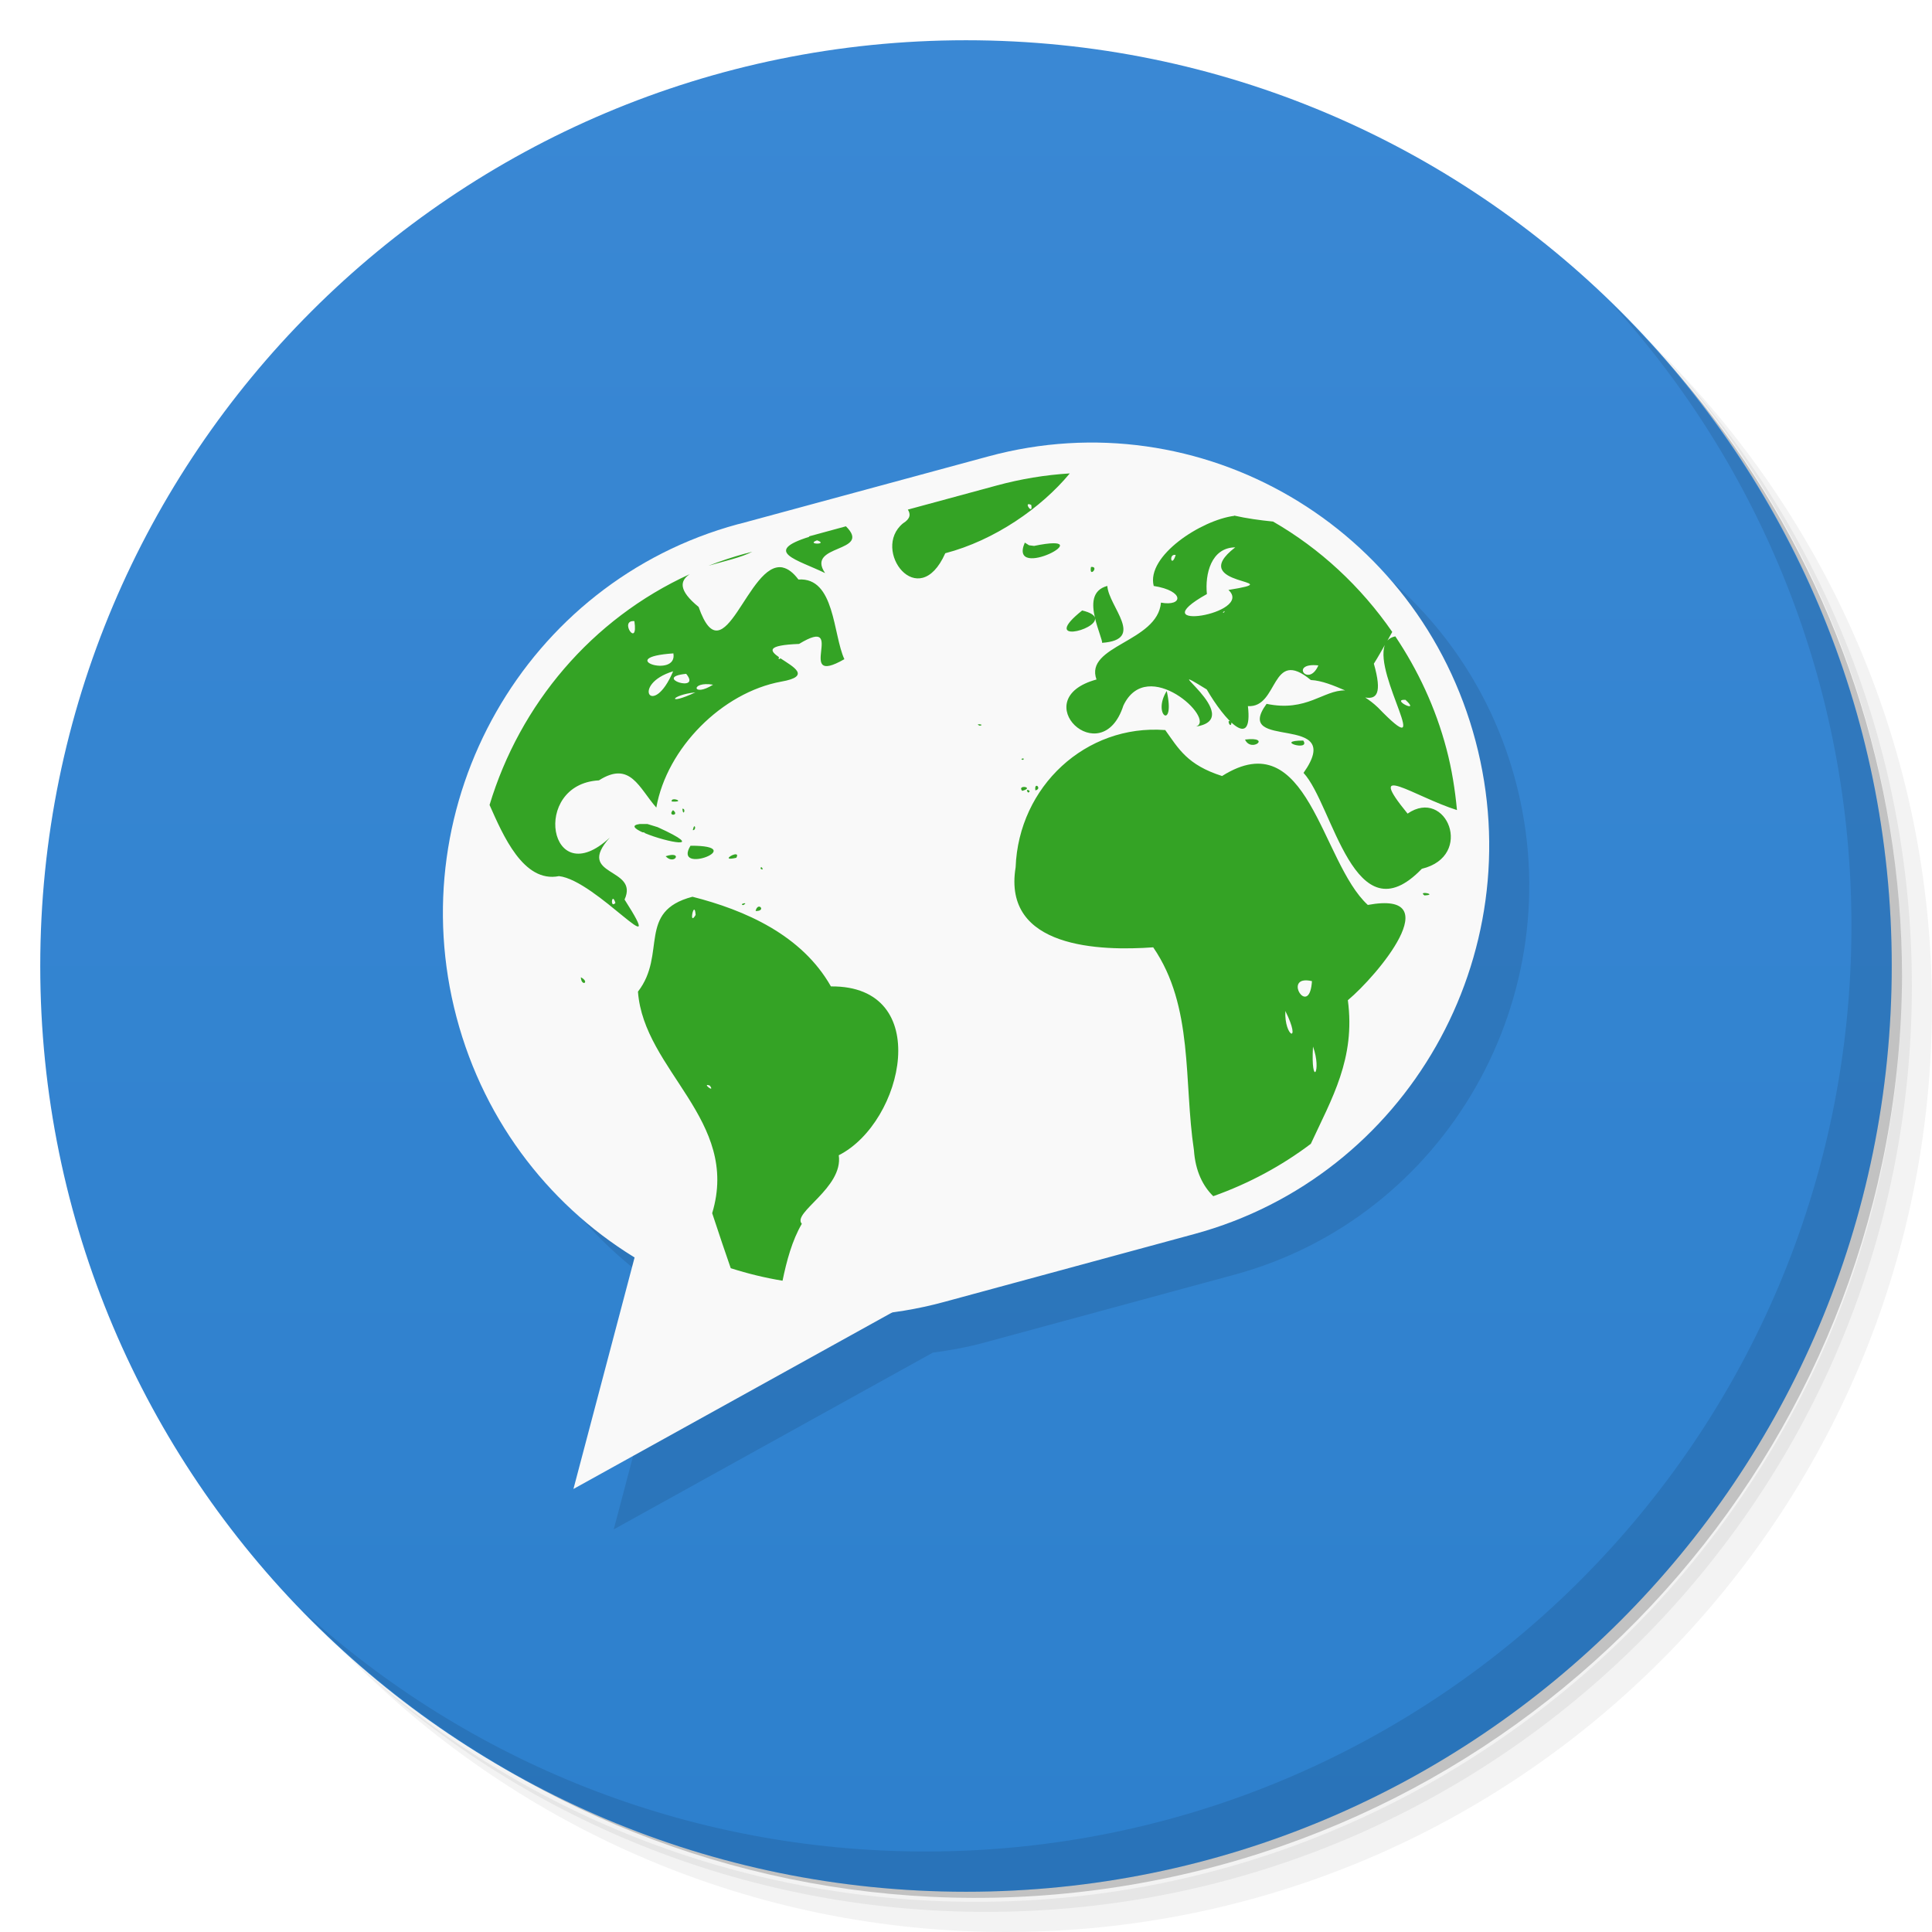
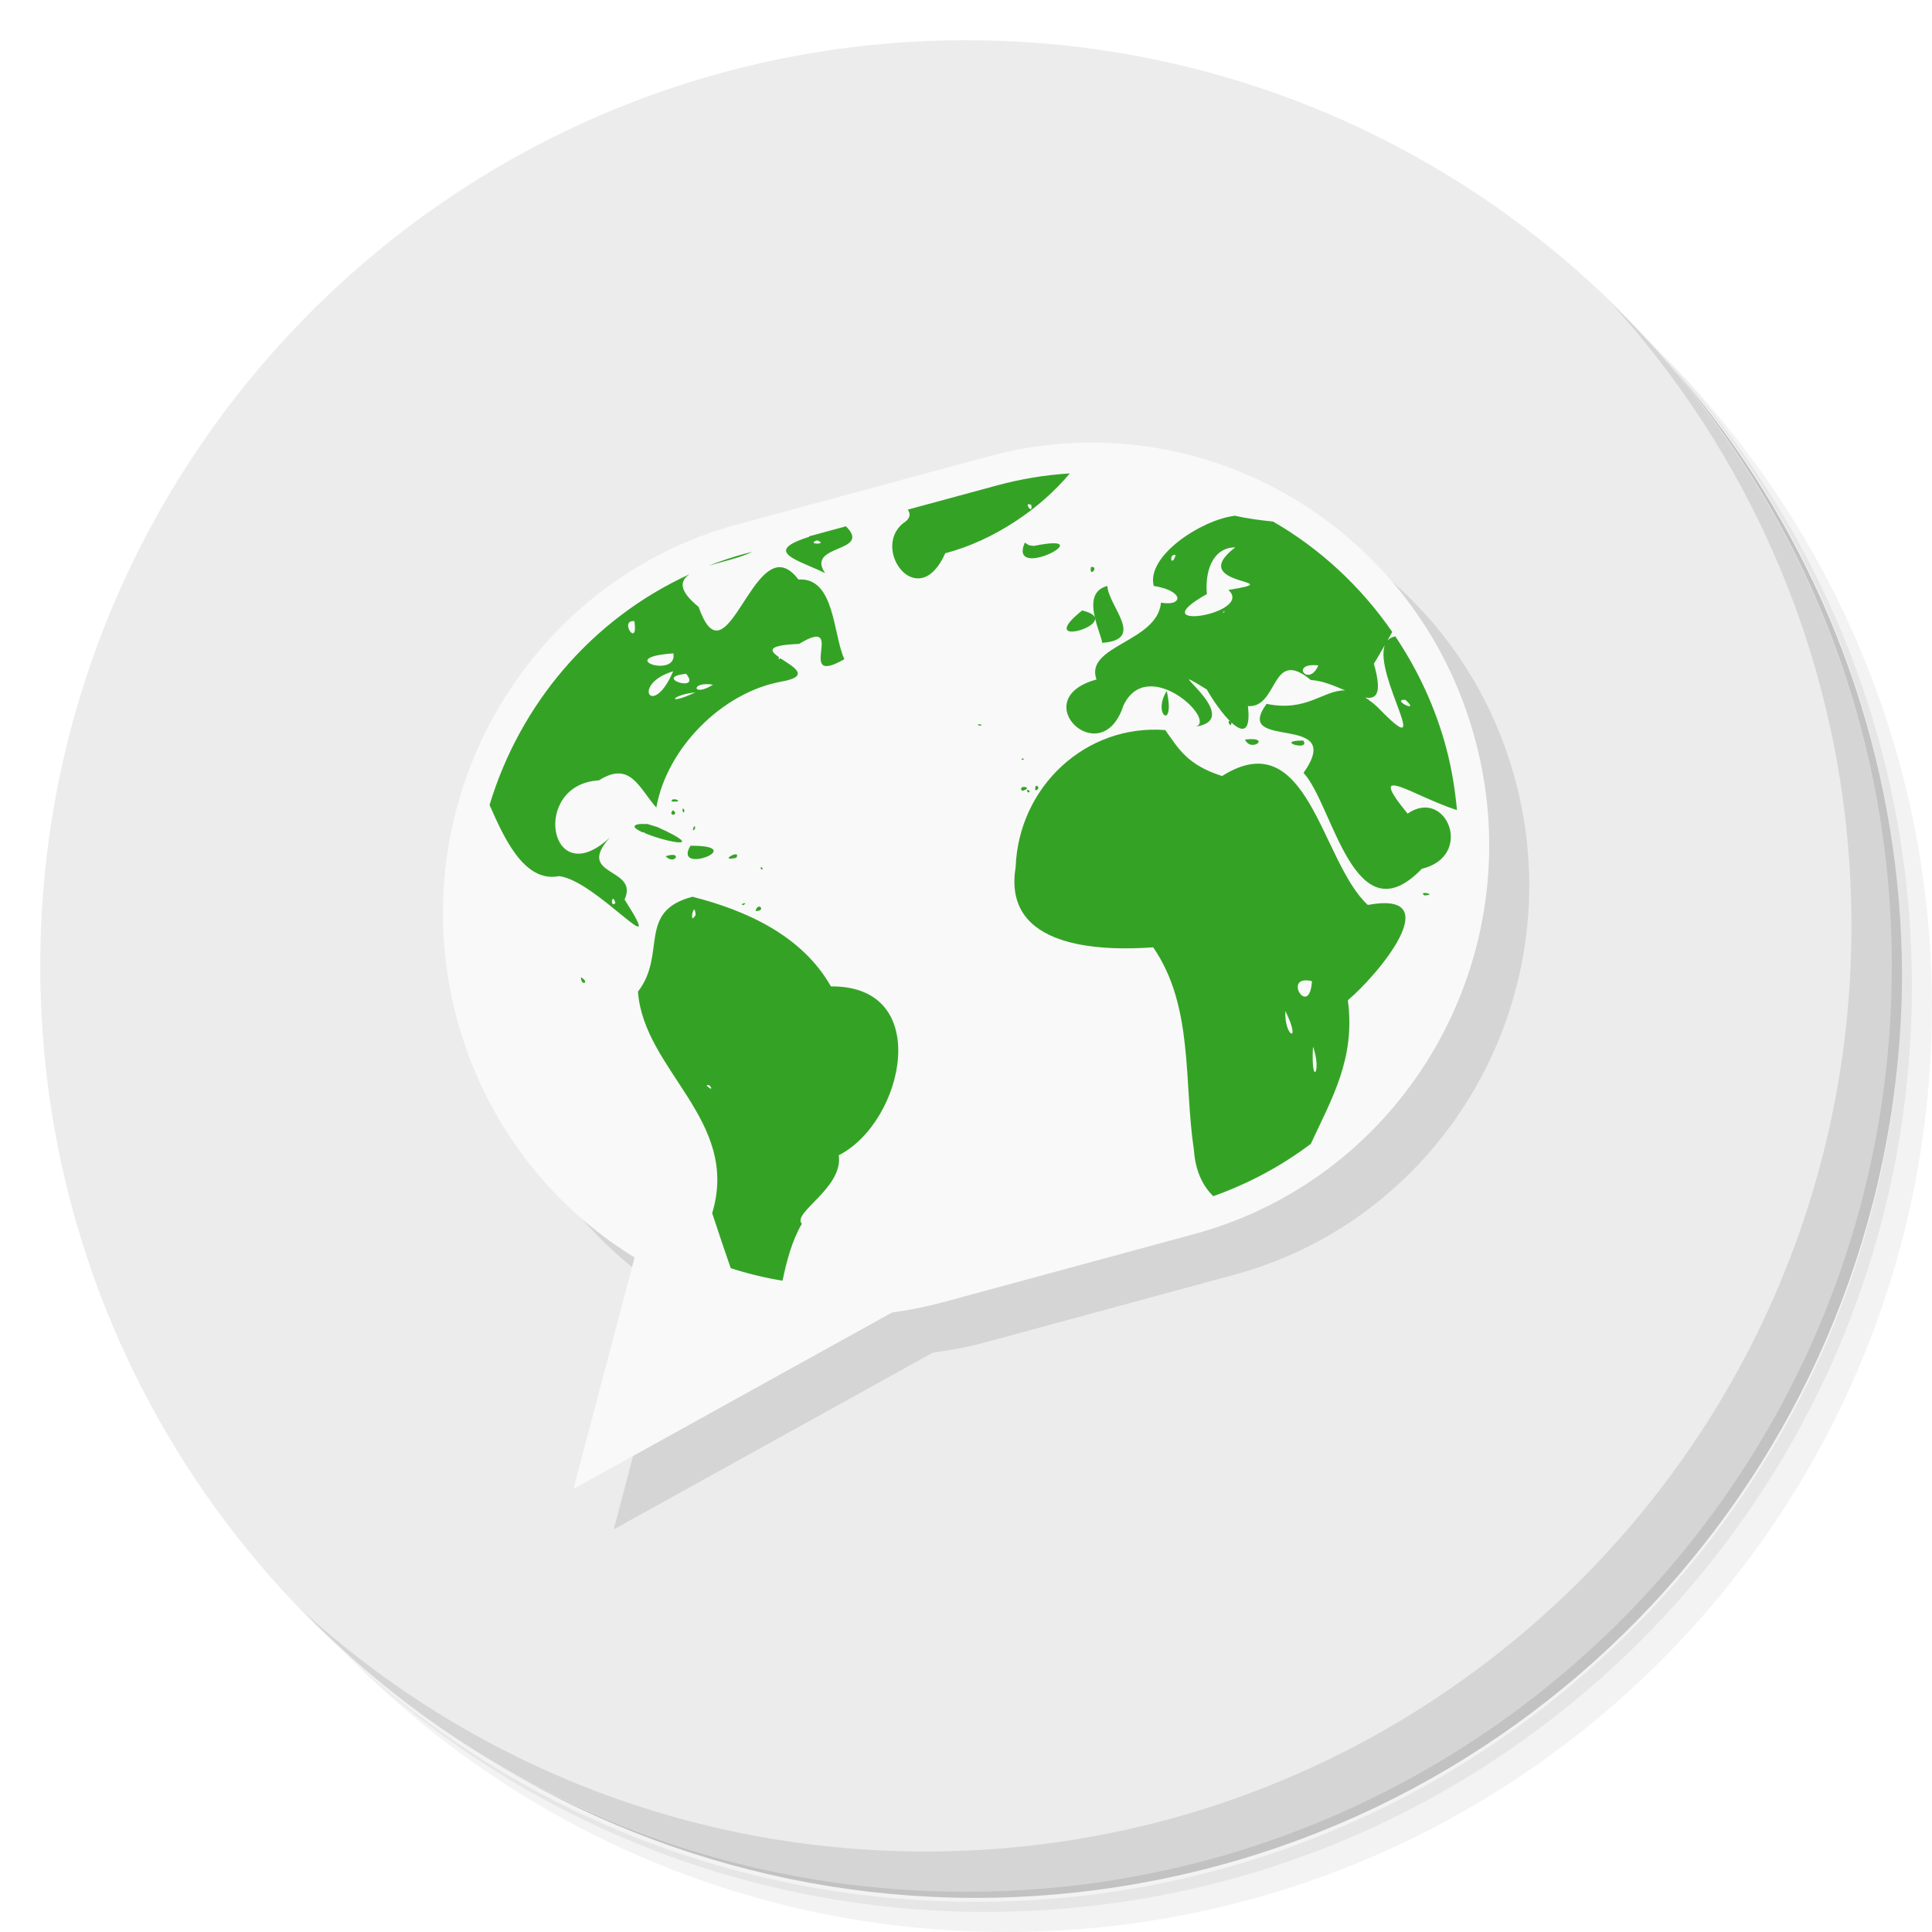
- <svg xmlns="http://www.w3.org/2000/svg" viewBox="0 0 48 48">
-   <defs>
+ <svg xmlns="http://www.w3.org/2000/svg" viewBox="0 0 48 48" id="svg2" version="1.1">
+   <defs id="defs4">
    <linearGradient id="linearGradient3764" x1="1" x2="47" gradientUnits="userSpaceOnUse" gradientTransform="matrix(0,-1,1,0,-1.5e-6,48)">
-       <stop style="stop-color:#2d80cd;stop-opacity:1" />
-       <stop offset="1" style="stop-color:#3a88d4;stop-opacity:1" />
+       <stop style="stop-color:#2d80cd;stop-opacity:1" id="stop7" />
+       <stop offset="1" style="stop-color:#3a88d4;stop-opacity:1" id="stop9" />
    </linearGradient>
  </defs>
-   <g>
-     <path d="m 36.31 5 c 5.859 4.062 9.688 10.831 9.688 18.5 c 0 12.426 -10.07 22.5 -22.5 22.5 c -7.669 0 -14.438 -3.828 -18.5 -9.688 c 1.037 1.822 2.306 3.499 3.781 4.969 c 4.085 3.712 9.514 5.969 15.469 5.969 c 12.703 0 23 -10.298 23 -23 c 0 -5.954 -2.256 -11.384 -5.969 -15.469 c -1.469 -1.475 -3.147 -2.744 -4.969 -3.781 z m 4.969 3.781 c 3.854 4.113 6.219 9.637 6.219 15.719 c 0 12.703 -10.297 23 -23 23 c -6.081 0 -11.606 -2.364 -15.719 -6.219 c 4.16 4.144 9.883 6.719 16.219 6.719 c 12.703 0 23 -10.298 23 -23 c 0 -6.335 -2.575 -12.06 -6.719 -16.219 z" style="opacity:0.05" />
-     <path d="m 41.28 8.781 c 3.712 4.085 5.969 9.514 5.969 15.469 c 0 12.703 -10.297 23 -23 23 c -5.954 0 -11.384 -2.256 -15.469 -5.969 c 4.113 3.854 9.637 6.219 15.719 6.219 c 12.703 0 23 -10.298 23 -23 c 0 -6.081 -2.364 -11.606 -6.219 -15.719 z" style="opacity:0.1" />
-     <path d="m 31.25 2.375 c 8.615 3.154 14.75 11.417 14.75 21.13 c 0 12.426 -10.07 22.5 -22.5 22.5 c -9.708 0 -17.971 -6.135 -21.12 -14.75 a 23 23 0 0 0 44.875 -7 a 23 23 0 0 0 -16 -21.875 z" style="opacity:0.2" />
+   <g id="g11">
+     <path d="m 36.31 5 c 5.859 4.062 9.688 10.831 9.688 18.5 c 0 12.426 -10.07 22.5 -22.5 22.5 c -7.669 0 -14.438 -3.828 -18.5 -9.688 c 1.037 1.822 2.306 3.499 3.781 4.969 c 4.085 3.712 9.514 5.969 15.469 5.969 c 12.703 0 23 -10.298 23 -23 c 0 -5.954 -2.256 -11.384 -5.969 -15.469 c -1.469 -1.475 -3.147 -2.744 -4.969 -3.781 z m 4.969 3.781 c 3.854 4.113 6.219 9.637 6.219 15.719 c 0 12.703 -10.297 23 -23 23 c -6.081 0 -11.606 -2.364 -15.719 -6.219 c 4.16 4.144 9.883 6.719 16.219 6.719 c 12.703 0 23 -10.298 23 -23 c 0 -6.335 -2.575 -12.06 -6.719 -16.219 z" style="opacity:0.05" id="path13" />
+     <path d="m 41.28 8.781 c 3.712 4.085 5.969 9.514 5.969 15.469 c 0 12.703 -10.297 23 -23 23 c -5.954 0 -11.384 -2.256 -15.469 -5.969 c 4.113 3.854 9.637 6.219 15.719 6.219 c 12.703 0 23 -10.298 23 -23 c 0 -6.081 -2.364 -11.606 -6.219 -15.719 z" style="opacity:0.1" id="path15" />
+     <path d="m 31.25 2.375 c 8.615 3.154 14.75 11.417 14.75 21.13 c 0 12.426 -10.07 22.5 -22.5 22.5 c -9.708 0 -17.971 -6.135 -21.12 -14.75 a 23 23 0 0 0 44.875 -7 a 23 23 0 0 0 -16 -21.875 z" style="opacity:0.2" id="path17" />
  </g>
-   <g>
-     <path d="m 24 1 c 12.703 0 23 10.297 23 23 c 0 12.703 -10.297 23 -23 23 -12.703 0 -23 -10.297 -23 -23 0 -12.703 10.297 -23 23 -23 z" style="fill:url(#linearGradient3764);fill-opacity:1" />
+   <g id="g19" style="fill:#ececec;fill-opacity:1">
+     <path d="m 24 1 c 12.703 0 23 10.297 23 23 c 0 12.703 -10.297 23 -23 23 -12.703 0 -23 -10.297 -23 -23 0 -12.703 10.297 -23 23 -23 z" style="fill:#ececec;fill-opacity:1" id="path21" />
  </g>
-   <g>
-     <path d="m 40.03 7.531 c 3.712 4.084 5.969 9.514 5.969 15.469 0 12.703 -10.297 23 -23 23 c -5.954 0 -11.384 -2.256 -15.469 -5.969 4.178 4.291 10.01 6.969 16.469 6.969 c 12.703 0 23 -10.298 23 -23 0 -6.462 -2.677 -12.291 -6.969 -16.469 z" style="opacity:0.1" />
+   <g id="g23">
+     <path d="m 40.03 7.531 c 3.712 4.084 5.969 9.514 5.969 15.469 0 12.703 -10.297 23 -23 23 c -5.954 0 -11.384 -2.256 -15.469 -5.969 4.178 4.291 10.01 6.969 16.469 6.969 c 12.703 0 23 -10.298 23 -23 0 -6.462 -2.677 -12.291 -6.969 -16.469 z" style="opacity:0.1" id="path25" />
  </g>
-   <path d="m 28.507 12 c -0.97 -0.04 -1.961 0.066 -2.947 0.334 l -0.002 0 c -2.125 0.599 0 0 -6.504 1.828 -5.072 1.558 -8.09 6.893 -6.707 12.12 0.684 2.589 2.321 4.664 4.422 5.955 l -1.521 5.76 7.928 -4.391 c 0.424 -0.057 0.849 -0.133 1.273 -0.248 l 6.221 -1.689 c 5.26 -1.426 8.398 -6.925 6.986 -12.256 -1.144 -4.329 -4.943 -7.236 -9.148 -7.408 z" mix-blend-mode="normal" isolation="auto" white-space="normal" solid-color="#000000" solid-opacity="1" style="visibility:visible;shape-rendering:auto;color-interpolation-filters:linearRGB;fill:#000;opacity:0.1;image-rendering:auto;fill-opacity:1;stroke:none;display:inline;color:#000;fill-rule:nonzero;color-rendering:auto;color-interpolation:sRGB" />
-   <g>
-     <path d="m 14.247 36.993 1.598 -6.05 6.871 1.359 m -8.469 4.688" style="fill:#f9f9f9;fill-opacity:1;stroke:none;fill-rule:nonzero" />
-     <path d="m 18.525 13.751 6.227 -1.688 c 4.871 -1.324 9.879 1.606 11.183 6.54 1.308 4.937 -1.586 10.01 -6.457 11.332 l -6.223 1.689 c -4.875 1.324 -9.883 -1.606 -11.188 -6.543 -1.305 -4.934 1.586 -10.01 6.457 -11.332 m 0 0" style="stroke-opacity:1;fill:#f9f9f9;stroke-miterlimit:4;fill-opacity:1;stroke:#f9f9f9;fill-rule:nonzero;stroke-linecap:round;stroke-linejoin:round;stroke-width:1.5" />
-     <path d="m 26.576 11.762 c -0.606 0.037 -1.215 0.137 -1.824 0.303 l -2.197 0.596 c 0.073 0.112 0.066 0.227 -0.121 0.342 -0.797 0.656 0.383 2.242 1.051 0.742 1.221 -0.318 2.386 -1.128 3.092 -1.982 z m -1.041 0.777 c 0.006 -0.017 0.03 -0.021 0.086 0.006 0.041 0.211 -0.104 0.045 -0.086 -0.006 z m 5.129 0.271 0 0.006 c -0.82 0.105 -2.191 0.996 -2 1.742 0.773 0.121 0.73 0.516 0.18 0.414 -0.086 0.984 -1.906 1.063 -1.602 1.91 -1.789 0.488 0.125 2.328 0.668 0.648 0.594 -1.258 2.316 0.346 1.805 0.521 1.293 -0.203 -1.105 -1.766 0.266 -0.922 0.441 0.762 1.152 1.535 1.023 0.414 0.77 0.051 0.563 -1.477 1.563 -0.648 0.272 0.012 0.571 0.138 0.852 0.258 -0.54 -0.011 -0.953 0.542 -1.951 0.334 -0.875 1.195 2 0.184 0.918 1.715 0.734 0.789 1.256 4.129 2.939 2.383 1.313 -0.316 0.61 -2.035 -0.354 -1.371 -1.085 -1.325 0.163 -0.424 1.227 -0.088 -0.048 -0.507 -0.127 -1.015 -0.262 -1.523 -0.271 -1.027 -0.712 -1.96 -1.27 -2.793 -0.084 0.018 -0.15 0.053 -0.195 0.105 0.04 -0.072 0.083 -0.147 0.119 -0.215 -0.784 -1.134 -1.796 -2.071 -2.961 -2.742 -0.33 -0.033 -0.656 -0.078 -0.965 -0.148 z m -9.648 0.266 -0.918 0.25 c 0.003 0.004 0.007 0.006 0.01 0.01 -1.184 0.371 -0.293 0.57 0.391 0.902 -0.494 -0.726 1.184 -0.5 0.518 -1.162 z m -0.717 0.348 c 0.309 0.109 -0.297 0.109 0 0 z m 0.943 0.008 0.039 0.014 z m 4.219 0.049 c -0.43 0.996 1.977 -0.277 0.23 0.082 l -0.125 -0.016 z m 5.229 0.117 c -1.278 0.981 1.462 0.797 -0.17 1.059 0.656 0.598 -2.242 1.059 -0.535 0.102 -0.051 -0.495 0.105 -1.155 0.705 -1.16 z m -12 0.109 -0.162 0.045 -0.002 -0.002 c -0.316 0.086 -0.623 0.188 -0.922 0.305 0.38 -0.111 0.816 -0.204 1.086 -0.348 z m 10.52 0.082 c -0.109 0.344 -0.184 -0.047 0 0 z m -2.105 0.297 c -0.055 0.293 0.219 -0.023 0 0 z m -7.654 0.014 c -0.861 -0.19 -1.459 2.79 -2.094 0.979 -0.505 -0.412 -0.467 -0.648 -0.221 -0.814 -2.443 1.116 -4.22 3.238 -4.973 5.734 0.333 0.749 0.84 1.944 1.725 1.768 0.93 0.105 2.75 2.336 1.629 0.582 0.371 -0.809 -1.242 -0.563 -0.367 -1.539 -1.508 1.402 -1.973 -1.328 -0.27 -1.422 0.781 -0.496 0.996 0.191 1.426 0.676 0.262 -1.477 1.633 -2.859 3.102 -3.129 0.766 -0.133 0.289 -0.374 -0.018 -0.58 -0.053 0.051 -0.052 -0.011 -0.033 -0.025 -0.234 -0.163 -0.324 -0.299 0.496 -0.332 1.227 -0.746 -0.141 1.105 1.125 0.379 -0.285 -0.617 -0.234 -2.041 -1.141 -1.979 -0.135 -0.18 -0.264 -0.27 -0.387 -0.297 z m 8.06 0.457 c -0.392 0.105 -0.386 0.46 -0.305 0.801 0.066 0.278 0.183 0.555 0.176 0.613 1.09 -0.078 0.164 -0.895 0.129 -1.414 z m -0.305 0.801 c -0.012 -0.07 -0.103 -0.139 -0.32 -0.191 -1.047 0.834 0.373 0.496 0.32 0.191 z m 3.221 -0.174 c 0.002 0.002 -0.002 0.013 -0.021 0.035 -0.058 0.017 0.014 -0.042 0.021 -0.035 z m -14.666 0.248 c 0.105 0.699 -0.398 -0.035 0 0 z m 18.645 0.592 c -0.281 0.76 1.283 3.057 -0.17 1.555 -0.117 -0.112 -0.219 -0.185 -0.318 -0.25 0.285 0.049 0.426 -0.099 0.215 -0.84 0.107 -0.168 0.186 -0.314 0.273 -0.465 z m -17.676 0.209 c 0.113 0.637 -1.508 0.102 0 0 z m 15.805 0.299 c 0.056 -0.009 0.127 -0.01 0.219 0 -0.215 0.493 -0.612 0.063 -0.219 0 z m -15.811 0.146 c -0.512 1.203 -1.063 0.324 0 0 z m 0.324 0.063 c 0.398 0.488 -0.863 0.086 0 0 z m 0.668 0.27 c -0.52 0.328 -0.57 -0.094 0 0 z m 11.271 0.156 c -0.375 0.602 0.223 1 0 0 z m -11.711 0.035 c -0.73 0.344 -0.617 0.063 0 0 z m 17.643 0.186 c 0.402 0.367 -0.391 -0.023 0 0 z m -4.389 0.527 c -0.026 0.026 0.051 0.184 0.066 0.035 -0.038 -0.037 -0.058 -0.044 -0.066 -0.035 z m -6.189 0.08 c -0.04 -0.004 -0.08 0.004 0 0.035 0.08 -0.015 0.04 -0.031 0 -0.035 z m 4.607 0.139 -0.004 0.004 c -1.965 -0.148 -3.637 1.402 -3.711 3.41 -0.332 2.02 2.113 2.082 3.418 1.988 1.012 1.473 0.754 3.335 1.012 5.04 0.036 0.525 0.226 0.895 0.48 1.143 0.887 -0.315 1.701 -0.755 2.424 -1.301 0.518 -1.121 1.114 -2.116 0.92 -3.568 0.73 -0.609 2.523 -2.742 0.496 -2.367 -1.164 -1.066 -1.477 -4.555 -3.621 -3.203 -0.867 -0.277 -1.078 -0.676 -1.414 -1.145 z m 1.984 0.24 c 0.152 0.336 0.68 -0.082 0 0 z m 1.447 0.025 c -0.75 0 0.191 0.281 0 0 z m -6.979 0.447 c -0.024 0.006 -0.041 0.023 0.018 0.033 0.037 -0.033 0.006 -0.039 -0.018 -0.033 z m 0.334 0.686 c -0.012 0.014 -0.019 0.047 -0.01 0.105 0.135 -0.032 0.047 -0.148 0.01 -0.105 z m -0.268 0.021 c -0.059 -0.009 -0.141 0.014 -0.07 0.096 0.164 -0.045 0.129 -0.086 0.07 -0.096 z m 0.082 0.076 c -0.029 -0.009 -0.058 0.002 -0.004 0.063 0.061 -0.023 0.033 -0.053 0.004 -0.063 z m -8.82 0.23 c -0.028 0.005 -0.048 0.02 -0.039 0.055 0.284 0.017 0.123 -0.069 0.039 -0.055 z m 0.225 0.234 c 0.02 0.215 0.102 -0.012 0 0 z m -0.232 0.035 c -0.156 0.16 0.18 0.141 0 0 z m -0.828 0.344 c -0.225 0.032 -0.124 0.117 0.07 0.207 0.026 -0.003 0.058 0.006 0.061 0.021 0.525 0.222 1.601 0.436 0.314 -0.15 l -0.254 -0.078 z m 1.352 0.061 c -0.01 0.01 -0.021 0.037 -0.033 0.092 0.079 0.006 0.064 -0.121 0.033 -0.092 z m -0.09 0.479 c -0.457 0.75 1.5 -0.008 0 0 z m 1.127 0.213 c -0.095 -0.008 -0.354 0.171 0.012 0.086 0.034 -0.061 0.02 -0.083 -0.012 -0.086 z m -1.527 0.021 c -0.038 -0.012 -0.107 -0.009 -0.217 0.027 0.167 0.178 0.331 0.008 0.217 -0.027 z m 2.16 0.299 c -0.009 -0.001 -0.017 0.008 -0.018 0.037 0.082 0.061 0.044 -0.034 0.018 -0.037 z m 16.447 0.645 c -0.019 0.008 -0.018 0.024 0.029 0.057 0.266 -0.015 0.027 -0.079 -0.029 -0.057 z m -18.16 0.09 c -1.383 0.363 -0.629 1.424 -1.352 2.357 0.145 1.965 2.543 3.191 1.844 5.504 0.185 0.567 0.321 0.96 0.461 1.367 0.419 0.134 0.849 0.239 1.287 0.311 0.101 -0.489 0.237 -1 0.479 -1.414 -0.25 -0.277 1.035 -0.891 0.918 -1.703 1.617 -0.82 2.371 -4.219 -0.195 -4.195 -0.723 -1.277 -2.133 -1.895 -3.438 -2.227 z m -1.969 0.051 c 0.015 0.002 0.034 0.029 0.057 0.102 -0.106 0.114 -0.102 -0.107 -0.057 -0.102 z m 3.244 0.113 c -0.037 0.008 -0.076 0.031 -0.01 0.043 0.08 -0.045 0.046 -0.051 0.01 -0.043 z m 0.359 0.086 c -0.024 0.011 -0.05 0.041 -0.063 0.104 0.211 0.003 0.136 -0.138 0.063 -0.104 z m -1.592 0.07 c 0.016 -0.005 0.031 0.026 0.039 0.131 -0.138 0.235 -0.087 -0.116 -0.039 -0.131 z m -2.813 1.68 c 0.012 0.242 0.234 0.125 0 0 z m 17.941 0.084 c 0.054 -0.012 0.127 -0.01 0.223 0.012 -0.052 0.83 -0.598 0.073 -0.223 -0.012 z m -0.438 0.754 c 0.418 0.84 -0.031 0.652 0 0 z m 0.687 0.883 c 0.227 0.625 -0.059 1.043 0 0 z m -15.06 0.963 c 0 -0.011 0.021 -0.014 0.078 0.01 0.103 0.152 -0.078 0.025 -0.078 -0.01 z m 3.051 2.484 0.004 0.033 z" style="fill:#34a325;fill-opacity:1;stroke:none;fill-rule:nonzero" />
+   <path d="m 28.507 12 c -0.97 -0.04 -1.961 0.066 -2.947 0.334 l -0.002 0 c -2.125 0.599 0 0 -6.504 1.828 -5.072 1.558 -8.09 6.893 -6.707 12.12 0.684 2.589 2.321 4.664 4.422 5.955 l -1.521 5.76 7.928 -4.391 c 0.424 -0.057 0.849 -0.133 1.273 -0.248 l 6.221 -1.689 c 5.26 -1.426 8.398 -6.925 6.986 -12.256 -1.144 -4.329 -4.943 -7.236 -9.148 -7.408 z" mix-blend-mode="normal" isolation="auto" white-space="normal" solid-color="#000000" solid-opacity="1" style="visibility:visible;shape-rendering:auto;color-interpolation-filters:linearRGB;fill:#000;opacity:0.1;image-rendering:auto;fill-opacity:1;stroke:none;display:inline;color:#000;fill-rule:nonzero;color-rendering:auto;color-interpolation:sRGB" id="path27" />
+   <g id="g29">
+     <path d="m 14.247 36.993 1.598 -6.05 6.871 1.359 m -8.469 4.688" style="fill:#f9f9f9;fill-opacity:1;stroke:none;fill-rule:nonzero" id="path31" />
+     <path d="m 18.525 13.751 6.227 -1.688 c 4.871 -1.324 9.879 1.606 11.183 6.54 1.308 4.937 -1.586 10.01 -6.457 11.332 l -6.223 1.689 c -4.875 1.324 -9.883 -1.606 -11.188 -6.543 -1.305 -4.934 1.586 -10.01 6.457 -11.332 m 0 0" style="stroke-opacity:1;fill:#f9f9f9;stroke-miterlimit:4;fill-opacity:1;stroke:#f9f9f9;fill-rule:nonzero;stroke-linecap:round;stroke-linejoin:round;stroke-width:1.5" id="path33" />
+     <path d="m 26.576 11.762 c -0.606 0.037 -1.215 0.137 -1.824 0.303 l -2.197 0.596 c 0.073 0.112 0.066 0.227 -0.121 0.342 -0.797 0.656 0.383 2.242 1.051 0.742 1.221 -0.318 2.386 -1.128 3.092 -1.982 z m -1.041 0.777 c 0.006 -0.017 0.03 -0.021 0.086 0.006 0.041 0.211 -0.104 0.045 -0.086 -0.006 z m 5.129 0.271 0 0.006 c -0.82 0.105 -2.191 0.996 -2 1.742 0.773 0.121 0.73 0.516 0.18 0.414 -0.086 0.984 -1.906 1.063 -1.602 1.91 -1.789 0.488 0.125 2.328 0.668 0.648 0.594 -1.258 2.316 0.346 1.805 0.521 1.293 -0.203 -1.105 -1.766 0.266 -0.922 0.441 0.762 1.152 1.535 1.023 0.414 0.77 0.051 0.563 -1.477 1.563 -0.648 0.272 0.012 0.571 0.138 0.852 0.258 -0.54 -0.011 -0.953 0.542 -1.951 0.334 -0.875 1.195 2 0.184 0.918 1.715 0.734 0.789 1.256 4.129 2.939 2.383 1.313 -0.316 0.61 -2.035 -0.354 -1.371 -1.085 -1.325 0.163 -0.424 1.227 -0.088 -0.048 -0.507 -0.127 -1.015 -0.262 -1.523 -0.271 -1.027 -0.712 -1.96 -1.27 -2.793 -0.084 0.018 -0.15 0.053 -0.195 0.105 0.04 -0.072 0.083 -0.147 0.119 -0.215 -0.784 -1.134 -1.796 -2.071 -2.961 -2.742 -0.33 -0.033 -0.656 -0.078 -0.965 -0.148 z m -9.648 0.266 -0.918 0.25 c 0.003 0.004 0.007 0.006 0.01 0.01 -1.184 0.371 -0.293 0.57 0.391 0.902 -0.494 -0.726 1.184 -0.5 0.518 -1.162 z m -0.717 0.348 c 0.309 0.109 -0.297 0.109 0 0 z m 0.943 0.008 0.039 0.014 z m 4.219 0.049 c -0.43 0.996 1.977 -0.277 0.23 0.082 l -0.125 -0.016 z m 5.229 0.117 c -1.278 0.981 1.462 0.797 -0.17 1.059 0.656 0.598 -2.242 1.059 -0.535 0.102 -0.051 -0.495 0.105 -1.155 0.705 -1.16 z m -12 0.109 -0.162 0.045 -0.002 -0.002 c -0.316 0.086 -0.623 0.188 -0.922 0.305 0.38 -0.111 0.816 -0.204 1.086 -0.348 z m 10.52 0.082 c -0.109 0.344 -0.184 -0.047 0 0 z m -2.105 0.297 c -0.055 0.293 0.219 -0.023 0 0 z m -7.654 0.014 c -0.861 -0.19 -1.459 2.79 -2.094 0.979 -0.505 -0.412 -0.467 -0.648 -0.221 -0.814 -2.443 1.116 -4.22 3.238 -4.973 5.734 0.333 0.749 0.84 1.944 1.725 1.768 0.93 0.105 2.75 2.336 1.629 0.582 0.371 -0.809 -1.242 -0.563 -0.367 -1.539 -1.508 1.402 -1.973 -1.328 -0.27 -1.422 0.781 -0.496 0.996 0.191 1.426 0.676 0.262 -1.477 1.633 -2.859 3.102 -3.129 0.766 -0.133 0.289 -0.374 -0.018 -0.58 -0.053 0.051 -0.052 -0.011 -0.033 -0.025 -0.234 -0.163 -0.324 -0.299 0.496 -0.332 1.227 -0.746 -0.141 1.105 1.125 0.379 -0.285 -0.617 -0.234 -2.041 -1.141 -1.979 -0.135 -0.18 -0.264 -0.27 -0.387 -0.297 z m 8.06 0.457 c -0.392 0.105 -0.386 0.46 -0.305 0.801 0.066 0.278 0.183 0.555 0.176 0.613 1.09 -0.078 0.164 -0.895 0.129 -1.414 z m -0.305 0.801 c -0.012 -0.07 -0.103 -0.139 -0.32 -0.191 -1.047 0.834 0.373 0.496 0.32 0.191 z m 3.221 -0.174 c 0.002 0.002 -0.002 0.013 -0.021 0.035 -0.058 0.017 0.014 -0.042 0.021 -0.035 z m -14.666 0.248 c 0.105 0.699 -0.398 -0.035 0 0 z m 18.645 0.592 c -0.281 0.76 1.283 3.057 -0.17 1.555 -0.117 -0.112 -0.219 -0.185 -0.318 -0.25 0.285 0.049 0.426 -0.099 0.215 -0.84 0.107 -0.168 0.186 -0.314 0.273 -0.465 z m -17.676 0.209 c 0.113 0.637 -1.508 0.102 0 0 z m 15.805 0.299 c 0.056 -0.009 0.127 -0.01 0.219 0 -0.215 0.493 -0.612 0.063 -0.219 0 z m -15.811 0.146 c -0.512 1.203 -1.063 0.324 0 0 z m 0.324 0.063 c 0.398 0.488 -0.863 0.086 0 0 z m 0.668 0.27 c -0.52 0.328 -0.57 -0.094 0 0 z m 11.271 0.156 c -0.375 0.602 0.223 1 0 0 z m -11.711 0.035 c -0.73 0.344 -0.617 0.063 0 0 z m 17.643 0.186 c 0.402 0.367 -0.391 -0.023 0 0 z m -4.389 0.527 c -0.026 0.026 0.051 0.184 0.066 0.035 -0.038 -0.037 -0.058 -0.044 -0.066 -0.035 z m -6.189 0.08 c -0.04 -0.004 -0.08 0.004 0 0.035 0.08 -0.015 0.04 -0.031 0 -0.035 z m 4.607 0.139 -0.004 0.004 c -1.965 -0.148 -3.637 1.402 -3.711 3.41 -0.332 2.02 2.113 2.082 3.418 1.988 1.012 1.473 0.754 3.335 1.012 5.04 0.036 0.525 0.226 0.895 0.48 1.143 0.887 -0.315 1.701 -0.755 2.424 -1.301 0.518 -1.121 1.114 -2.116 0.92 -3.568 0.73 -0.609 2.523 -2.742 0.496 -2.367 -1.164 -1.066 -1.477 -4.555 -3.621 -3.203 -0.867 -0.277 -1.078 -0.676 -1.414 -1.145 z m 1.984 0.24 c 0.152 0.336 0.68 -0.082 0 0 z m 1.447 0.025 c -0.75 0 0.191 0.281 0 0 z m -6.979 0.447 c -0.024 0.006 -0.041 0.023 0.018 0.033 0.037 -0.033 0.006 -0.039 -0.018 -0.033 z m 0.334 0.686 c -0.012 0.014 -0.019 0.047 -0.01 0.105 0.135 -0.032 0.047 -0.148 0.01 -0.105 z m -0.268 0.021 c -0.059 -0.009 -0.141 0.014 -0.07 0.096 0.164 -0.045 0.129 -0.086 0.07 -0.096 z m 0.082 0.076 c -0.029 -0.009 -0.058 0.002 -0.004 0.063 0.061 -0.023 0.033 -0.053 0.004 -0.063 z m -8.82 0.23 c -0.028 0.005 -0.048 0.02 -0.039 0.055 0.284 0.017 0.123 -0.069 0.039 -0.055 z m 0.225 0.234 c 0.02 0.215 0.102 -0.012 0 0 z m -0.232 0.035 c -0.156 0.16 0.18 0.141 0 0 z m -0.828 0.344 c -0.225 0.032 -0.124 0.117 0.07 0.207 0.026 -0.003 0.058 0.006 0.061 0.021 0.525 0.222 1.601 0.436 0.314 -0.15 l -0.254 -0.078 z m 1.352 0.061 c -0.01 0.01 -0.021 0.037 -0.033 0.092 0.079 0.006 0.064 -0.121 0.033 -0.092 z m -0.09 0.479 c -0.457 0.75 1.5 -0.008 0 0 z m 1.127 0.213 c -0.095 -0.008 -0.354 0.171 0.012 0.086 0.034 -0.061 0.02 -0.083 -0.012 -0.086 z m -1.527 0.021 c -0.038 -0.012 -0.107 -0.009 -0.217 0.027 0.167 0.178 0.331 0.008 0.217 -0.027 z m 2.16 0.299 c -0.009 -0.001 -0.017 0.008 -0.018 0.037 0.082 0.061 0.044 -0.034 0.018 -0.037 z m 16.447 0.645 c -0.019 0.008 -0.018 0.024 0.029 0.057 0.266 -0.015 0.027 -0.079 -0.029 -0.057 z m -18.16 0.09 c -1.383 0.363 -0.629 1.424 -1.352 2.357 0.145 1.965 2.543 3.191 1.844 5.504 0.185 0.567 0.321 0.96 0.461 1.367 0.419 0.134 0.849 0.239 1.287 0.311 0.101 -0.489 0.237 -1 0.479 -1.414 -0.25 -0.277 1.035 -0.891 0.918 -1.703 1.617 -0.82 2.371 -4.219 -0.195 -4.195 -0.723 -1.277 -2.133 -1.895 -3.438 -2.227 z m -1.969 0.051 c 0.015 0.002 0.034 0.029 0.057 0.102 -0.106 0.114 -0.102 -0.107 -0.057 -0.102 z m 3.244 0.113 c -0.037 0.008 -0.076 0.031 -0.01 0.043 0.08 -0.045 0.046 -0.051 0.01 -0.043 z m 0.359 0.086 c -0.024 0.011 -0.05 0.041 -0.063 0.104 0.211 0.003 0.136 -0.138 0.063 -0.104 z m -1.592 0.07 c 0.016 -0.005 0.031 0.026 0.039 0.131 -0.138 0.235 -0.087 -0.116 -0.039 -0.131 z m -2.813 1.68 c 0.012 0.242 0.234 0.125 0 0 z m 17.941 0.084 c 0.054 -0.012 0.127 -0.01 0.223 0.012 -0.052 0.83 -0.598 0.073 -0.223 -0.012 z m -0.438 0.754 c 0.418 0.84 -0.031 0.652 0 0 z m 0.687 0.883 c 0.227 0.625 -0.059 1.043 0 0 z m -15.06 0.963 c 0 -0.011 0.021 -0.014 0.078 0.01 0.103 0.152 -0.078 0.025 -0.078 -0.01 z m 3.051 2.484 0.004 0.033 z" style="fill:#34a325;fill-opacity:1;stroke:none;fill-rule:nonzero" id="path35" />
  </g>
</svg>
